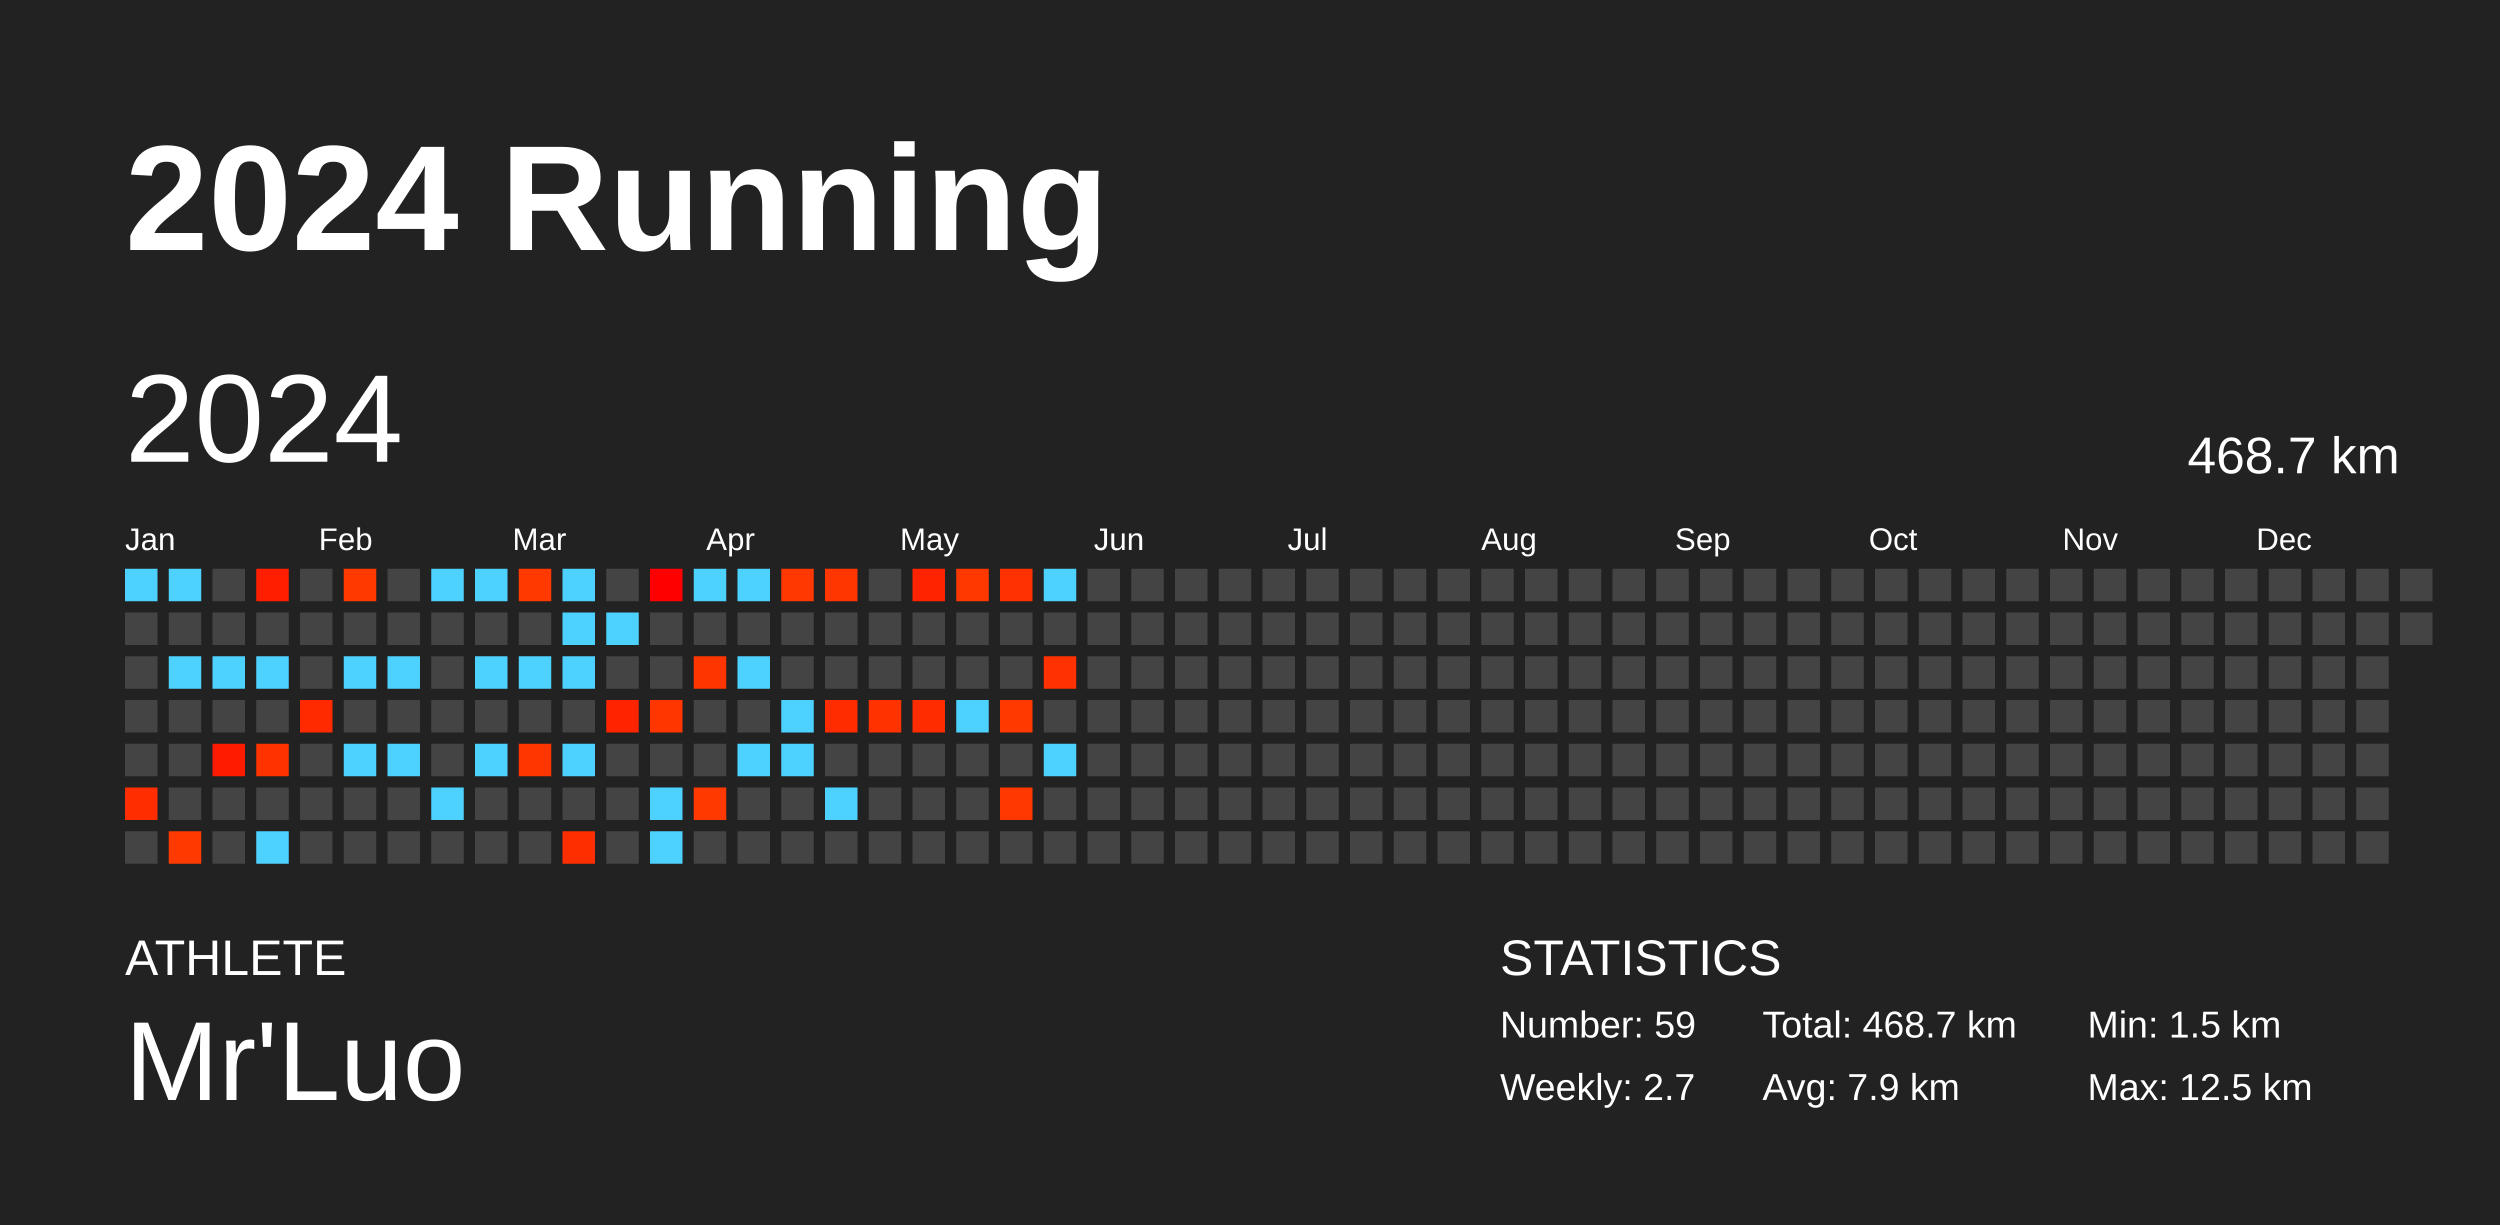
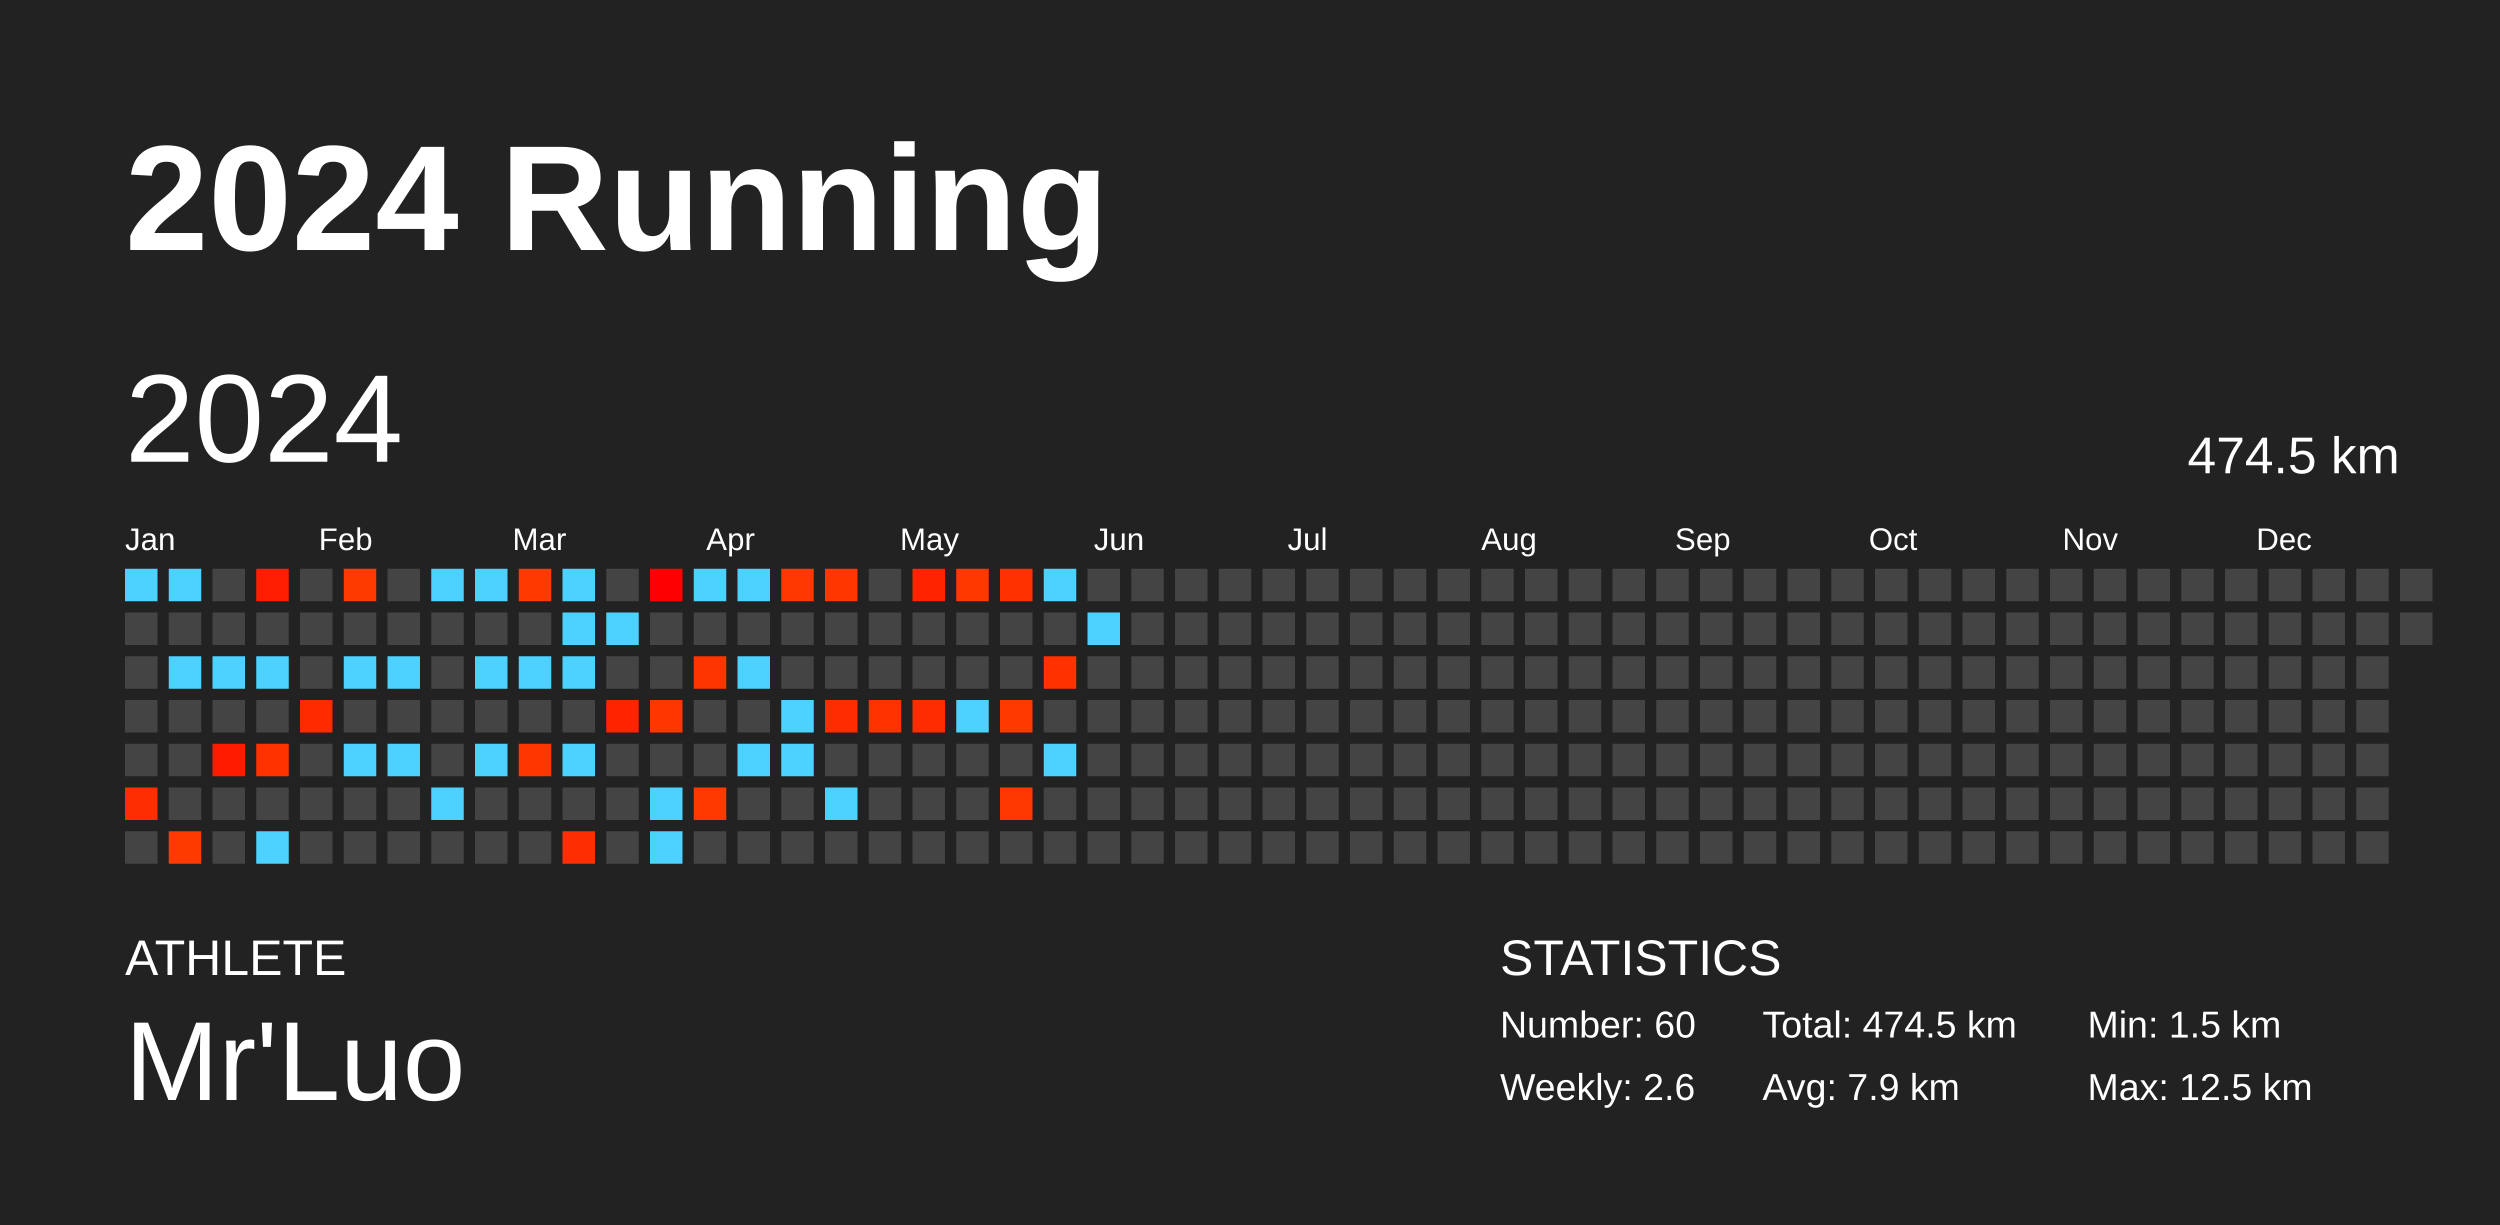
<svg xmlns="http://www.w3.org/2000/svg" baseProfile="full" height="98mm" version="1.1" viewBox="0,0,200,98" width="200mm">
  <defs />
  <rect fill="#222222" height="98" width="200" x="0" y="0" />
  <text fill="#FFFFFF" style="font-size:12px; font-family:Arial; font-weight:bold;" x="10" y="20">2024 Running</text>
  <text fill="#FFFFFF" style="font-size:4px; font-family:Arial" x="10" y="78">ATHLETE</text>
  <text fill="#FFFFFF" style="font-size:9px; font-family:Arial" x="10" y="88">Mr'Luo</text>
  <text fill="#FFFFFF" style="font-size:4px; font-family:Arial" x="120" y="78">STATISTICS</text>
-   <text fill="#FFFFFF" style="font-size:3px; font-family:Arial" x="120" y="83">Number: 59</text>
-   <text fill="#FFFFFF" style="font-size:3px; font-family:Arial" x="120" y="88">Weekly: 2.7</text>
-   <text fill="#FFFFFF" style="font-size:3px; font-family:Arial" x="141" y="83">Total: 468.7 km</text>
+   <text fill="#FFFFFF" style="font-size:3px; font-family:Arial" x="120" y="83">Number: 60</text>
+   <text fill="#FFFFFF" style="font-size:3px; font-family:Arial" x="120" y="88">Weekly: 2.6</text>
+   <text fill="#FFFFFF" style="font-size:3px; font-family:Arial" x="141" y="83">Total: 474.5 km</text>
  <text fill="#FFFFFF" style="font-size:3px; font-family:Arial" x="141" y="88">Avg: 7.9 km</text>
  <text fill="#FFFFFF" style="font-size:3px; font-family:Arial" x="167" y="83">Min: 1.5 km</text>
  <text fill="#FFFFFF" style="font-size:3px; font-family:Arial" x="167" y="88">Max: 12.5 km</text>
  <text dominant-baseline="hanging" fill="#FFFFFF" style="font-size:10.0px; font-family:Arial;" x="10" y="30">2024</text>
-   <text dominant-baseline="hanging" fill="#FFFFFF" style="font-size:4.125px; font-family:Arial;" x="175" y="35">468.7 km</text>
+   <text dominant-baseline="hanging" fill="#FFFFFF" style="font-size:4.125px; font-family:Arial;" x="175" y="35">474.5 km</text>
  <text fill="#FFFFFF" style="font-size:2.5px; font-family:Arial" x="10.0" y="44">Jan</text>
  <text fill="#FFFFFF" style="font-size:2.5px; font-family:Arial" x="25.5" y="44">Feb</text>
  <text fill="#FFFFFF" style="font-size:2.5px; font-family:Arial" x="41.0" y="44">Mar</text>
  <text fill="#FFFFFF" style="font-size:2.5px; font-family:Arial" x="56.5" y="44">Apr</text>
  <text fill="#FFFFFF" style="font-size:2.5px; font-family:Arial" x="72.0" y="44">May</text>
  <text fill="#FFFFFF" style="font-size:2.5px; font-family:Arial" x="87.5" y="44">Jun</text>
  <text fill="#FFFFFF" style="font-size:2.5px; font-family:Arial" x="103.0" y="44">Jul</text>
  <text fill="#FFFFFF" style="font-size:2.5px; font-family:Arial" x="118.5" y="44">Aug</text>
  <text fill="#FFFFFF" style="font-size:2.5px; font-family:Arial" x="134.0" y="44">Sep</text>
  <text fill="#FFFFFF" style="font-size:2.5px; font-family:Arial" x="149.5" y="44">Oct</text>
  <text fill="#FFFFFF" style="font-size:2.5px; font-family:Arial" x="165.0" y="44">Nov</text>
  <text fill="#FFFFFF" style="font-size:2.5px; font-family:Arial" x="180.5" y="44">Dec</text>
  <rect fill="#4dd2ff" height="2.6" width="2.6" x="10.0" y="45.5" />
  <rect fill="#444444" height="2.6" width="2.6" x="10.0" y="49.0" />
  <rect fill="#444444" height="2.6" width="2.6" x="10.0" y="52.5" />
  <rect fill="#444444" height="2.6" width="2.6" x="10.0" y="56.0" />
  <rect fill="#444444" height="2.6" width="2.6" x="10.0" y="59.5" />
  <rect fill="#ff2d00" height="2.6" width="2.6" x="10.0" y="63.0" />
  <rect fill="#444444" height="2.6" width="2.6" x="10.0" y="66.5" />
  <rect fill="#4dd2ff" height="2.6" width="2.6" x="13.5" y="45.5" />
  <rect fill="#444444" height="2.6" width="2.6" x="13.5" y="49.0" />
  <rect fill="#4dd2ff" height="2.6" width="2.6" x="13.5" y="52.5" />
  <rect fill="#444444" height="2.6" width="2.6" x="13.5" y="56.0" />
  <rect fill="#444444" height="2.6" width="2.6" x="13.5" y="59.5" />
  <rect fill="#444444" height="2.6" width="2.6" x="13.5" y="63.0" />
  <rect fill="#ff3a00" height="2.6" width="2.6" x="13.5" y="66.5" />
  <rect fill="#444444" height="2.6" width="2.6" x="17.0" y="45.5" />
  <rect fill="#444444" height="2.6" width="2.6" x="17.0" y="49.0" />
  <rect fill="#4dd2ff" height="2.6" width="2.6" x="17.0" y="52.5" />
  <rect fill="#444444" height="2.6" width="2.6" x="17.0" y="56.0" />
  <rect fill="#ff1b00" height="2.6" width="2.6" x="17.0" y="59.5" />
  <rect fill="#444444" height="2.6" width="2.6" x="17.0" y="63.0" />
  <rect fill="#444444" height="2.6" width="2.6" x="17.0" y="66.5" />
  <rect fill="#ff1e00" height="2.6" width="2.6" x="20.5" y="45.5" />
  <rect fill="#444444" height="2.6" width="2.6" x="20.5" y="49.0" />
  <rect fill="#4dd2ff" height="2.6" width="2.6" x="20.5" y="52.5" />
  <rect fill="#444444" height="2.6" width="2.6" x="20.5" y="56.0" />
  <rect fill="#ff3200" height="2.6" width="2.6" x="20.5" y="59.5" />
  <rect fill="#444444" height="2.6" width="2.6" x="20.5" y="63.0" />
  <rect fill="#4dd2ff" height="2.6" width="2.6" x="20.5" y="66.5" />
  <rect fill="#444444" height="2.6" width="2.6" x="24.0" y="45.5" />
  <rect fill="#444444" height="2.6" width="2.6" x="24.0" y="49.0" />
  <rect fill="#444444" height="2.6" width="2.6" x="24.0" y="52.5" />
  <rect fill="#ff2a00" height="2.6" width="2.6" x="24.0" y="56.0" />
  <rect fill="#444444" height="2.6" width="2.6" x="24.0" y="59.5" />
  <rect fill="#444444" height="2.6" width="2.6" x="24.0" y="63.0" />
  <rect fill="#444444" height="2.6" width="2.6" x="24.0" y="66.5" />
  <rect fill="#ff3a00" height="2.6" width="2.6" x="27.5" y="45.5" />
  <rect fill="#444444" height="2.6" width="2.6" x="27.5" y="49.0" />
  <rect fill="#4dd2ff" height="2.6" width="2.6" x="27.5" y="52.5" />
  <rect fill="#444444" height="2.6" width="2.6" x="27.5" y="56.0" />
  <rect fill="#4dd2ff" height="2.6" width="2.6" x="27.5" y="59.5" />
  <rect fill="#444444" height="2.6" width="2.6" x="27.5" y="63.0" />
  <rect fill="#444444" height="2.6" width="2.6" x="27.5" y="66.5" />
  <rect fill="#444444" height="2.6" width="2.6" x="31.0" y="45.5" />
  <rect fill="#444444" height="2.6" width="2.6" x="31.0" y="49.0" />
  <rect fill="#4dd2ff" height="2.6" width="2.6" x="31.0" y="52.5" />
  <rect fill="#444444" height="2.6" width="2.6" x="31.0" y="56.0" />
  <rect fill="#4dd2ff" height="2.6" width="2.6" x="31.0" y="59.5" />
  <rect fill="#444444" height="2.6" width="2.6" x="31.0" y="63.0" />
  <rect fill="#444444" height="2.6" width="2.6" x="31.0" y="66.5" />
  <rect fill="#4dd2ff" height="2.6" width="2.6" x="34.5" y="45.5" />
  <rect fill="#444444" height="2.6" width="2.6" x="34.5" y="49.0" />
  <rect fill="#444444" height="2.6" width="2.6" x="34.5" y="52.5" />
  <rect fill="#444444" height="2.6" width="2.6" x="34.5" y="56.0" />
  <rect fill="#444444" height="2.6" width="2.6" x="34.5" y="59.5" />
  <rect fill="#4dd2ff" height="2.6" width="2.6" x="34.5" y="63.0" />
  <rect fill="#444444" height="2.6" width="2.6" x="34.5" y="66.5" />
  <rect fill="#4dd2ff" height="2.6" width="2.6" x="38.0" y="45.5" />
  <rect fill="#444444" height="2.6" width="2.6" x="38.0" y="49.0" />
  <rect fill="#4dd2ff" height="2.6" width="2.6" x="38.0" y="52.5" />
  <rect fill="#444444" height="2.6" width="2.6" x="38.0" y="56.0" />
  <rect fill="#4dd2ff" height="2.6" width="2.6" x="38.0" y="59.5" />
  <rect fill="#444444" height="2.6" width="2.6" x="38.0" y="63.0" />
  <rect fill="#444444" height="2.6" width="2.6" x="38.0" y="66.5" />
  <rect fill="#ff3900" height="2.6" width="2.6" x="41.5" y="45.5" />
  <rect fill="#444444" height="2.6" width="2.6" x="41.5" y="49.0" />
  <rect fill="#4dd2ff" height="2.6" width="2.6" x="41.5" y="52.5" />
  <rect fill="#444444" height="2.6" width="2.6" x="41.5" y="56.0" />
  <rect fill="#ff3600" height="2.6" width="2.6" x="41.5" y="59.5" />
  <rect fill="#444444" height="2.6" width="2.6" x="41.5" y="63.0" />
  <rect fill="#444444" height="2.6" width="2.6" x="41.5" y="66.5" />
  <rect fill="#4dd2ff" height="2.6" width="2.6" x="45.0" y="45.5" />
  <rect fill="#4dd2ff" height="2.6" width="2.6" x="45.0" y="49.0" />
  <rect fill="#4dd2ff" height="2.6" width="2.6" x="45.0" y="52.5" />
  <rect fill="#444444" height="2.6" width="2.6" x="45.0" y="56.0" />
  <rect fill="#4dd2ff" height="2.6" width="2.6" x="45.0" y="59.5" />
  <rect fill="#444444" height="2.6" width="2.6" x="45.0" y="63.0" />
  <rect fill="#ff2e00" height="2.6" width="2.6" x="45.0" y="66.5" />
  <rect fill="#444444" height="2.6" width="2.6" x="48.5" y="45.5" />
  <rect fill="#4dd2ff" height="2.6" width="2.6" x="48.5" y="49.0" />
  <rect fill="#444444" height="2.6" width="2.6" x="48.5" y="52.5" />
  <rect fill="#ff2400" height="2.6" width="2.6" x="48.5" y="56.0" />
  <rect fill="#444444" height="2.6" width="2.6" x="48.5" y="59.5" />
  <rect fill="#444444" height="2.6" width="2.6" x="48.5" y="63.0" />
  <rect fill="#444444" height="2.6" width="2.6" x="48.5" y="66.5" />
  <rect fill="#ff0000" height="2.6" width="2.6" x="52.0" y="45.5" />
  <rect fill="#444444" height="2.6" width="2.6" x="52.0" y="49.0" />
  <rect fill="#444444" height="2.6" width="2.6" x="52.0" y="52.5" />
  <rect fill="#ff3600" height="2.6" width="2.6" x="52.0" y="56.0" />
  <rect fill="#444444" height="2.6" width="2.6" x="52.0" y="59.5" />
  <rect fill="#4dd2ff" height="2.6" width="2.6" x="52.0" y="63.0" />
  <rect fill="#4dd2ff" height="2.6" width="2.6" x="52.0" y="66.5" />
  <rect fill="#4dd2ff" height="2.6" width="2.6" x="55.5" y="45.5" />
  <rect fill="#444444" height="2.6" width="2.6" x="55.5" y="49.0" />
  <rect fill="#ff3500" height="2.6" width="2.6" x="55.5" y="52.5" />
  <rect fill="#444444" height="2.6" width="2.6" x="55.5" y="56.0" />
  <rect fill="#444444" height="2.6" width="2.6" x="55.5" y="59.5" />
  <rect fill="#ff3900" height="2.6" width="2.6" x="55.5" y="63.0" />
  <rect fill="#444444" height="2.6" width="2.6" x="55.5" y="66.5" />
  <rect fill="#4dd2ff" height="2.6" width="2.6" x="59.0" y="45.5" />
  <rect fill="#444444" height="2.6" width="2.6" x="59.0" y="49.0" />
  <rect fill="#4dd2ff" height="2.6" width="2.6" x="59.0" y="52.5" />
  <rect fill="#444444" height="2.6" width="2.6" x="59.0" y="56.0" />
  <rect fill="#4dd2ff" height="2.6" width="2.6" x="59.0" y="59.5" />
  <rect fill="#444444" height="2.6" width="2.6" x="59.0" y="63.0" />
  <rect fill="#444444" height="2.6" width="2.6" x="59.0" y="66.5" />
  <rect fill="#ff3700" height="2.6" width="2.6" x="62.5" y="45.5" />
  <rect fill="#444444" height="2.6" width="2.6" x="62.5" y="49.0" />
  <rect fill="#444444" height="2.6" width="2.6" x="62.5" y="52.5" />
  <rect fill="#4dd2ff" height="2.6" width="2.6" x="62.5" y="56.0" />
  <rect fill="#4dd2ff" height="2.6" width="2.6" x="62.5" y="59.5" />
  <rect fill="#444444" height="2.6" width="2.6" x="62.5" y="63.0" />
  <rect fill="#444444" height="2.6" width="2.6" x="62.5" y="66.5" />
  <rect fill="#ff3600" height="2.6" width="2.6" x="66.0" y="45.5" />
  <rect fill="#444444" height="2.6" width="2.6" x="66.0" y="49.0" />
  <rect fill="#444444" height="2.6" width="2.6" x="66.0" y="52.5" />
  <rect fill="#ff2c00" height="2.6" width="2.6" x="66.0" y="56.0" />
  <rect fill="#444444" height="2.6" width="2.6" x="66.0" y="59.5" />
  <rect fill="#4dd2ff" height="2.6" width="2.6" x="66.0" y="63.0" />
  <rect fill="#444444" height="2.6" width="2.6" x="66.0" y="66.5" />
  <rect fill="#444444" height="2.6" width="2.6" x="69.5" y="45.5" />
  <rect fill="#444444" height="2.6" width="2.6" x="69.5" y="49.0" />
  <rect fill="#444444" height="2.6" width="2.6" x="69.5" y="52.5" />
  <rect fill="#ff3200" height="2.6" width="2.6" x="69.5" y="56.0" />
  <rect fill="#444444" height="2.6" width="2.6" x="69.5" y="59.5" />
  <rect fill="#444444" height="2.6" width="2.6" x="69.5" y="63.0" />
  <rect fill="#444444" height="2.6" width="2.6" x="69.5" y="66.5" />
  <rect fill="#ff2300" height="2.6" width="2.6" x="73.0" y="45.5" />
  <rect fill="#444444" height="2.6" width="2.6" x="73.0" y="49.0" />
  <rect fill="#444444" height="2.6" width="2.6" x="73.0" y="52.5" />
  <rect fill="#ff2c00" height="2.6" width="2.6" x="73.0" y="56.0" />
  <rect fill="#444444" height="2.6" width="2.6" x="73.0" y="59.5" />
  <rect fill="#444444" height="2.6" width="2.6" x="73.0" y="63.0" />
  <rect fill="#444444" height="2.6" width="2.6" x="73.0" y="66.5" />
  <rect fill="#ff3800" height="2.6" width="2.6" x="76.5" y="45.5" />
  <rect fill="#444444" height="2.6" width="2.6" x="76.5" y="49.0" />
  <rect fill="#444444" height="2.6" width="2.6" x="76.5" y="52.5" />
  <rect fill="#4dd2ff" height="2.6" width="2.6" x="76.5" y="56.0" />
  <rect fill="#444444" height="2.6" width="2.6" x="76.5" y="59.5" />
  <rect fill="#444444" height="2.6" width="2.6" x="76.5" y="63.0" />
  <rect fill="#444444" height="2.6" width="2.6" x="76.5" y="66.5" />
  <rect fill="#ff3100" height="2.6" width="2.6" x="80.0" y="45.5" />
  <rect fill="#444444" height="2.6" width="2.6" x="80.0" y="49.0" />
  <rect fill="#444444" height="2.6" width="2.6" x="80.0" y="52.5" />
  <rect fill="#ff3900" height="2.6" width="2.6" x="80.0" y="56.0" />
  <rect fill="#444444" height="2.6" width="2.6" x="80.0" y="59.5" />
  <rect fill="#ff3700" height="2.6" width="2.6" x="80.0" y="63.0" />
  <rect fill="#444444" height="2.6" width="2.6" x="80.0" y="66.5" />
  <rect fill="#4dd2ff" height="2.6" width="2.6" x="83.5" y="45.5" />
  <rect fill="#444444" height="2.6" width="2.6" x="83.5" y="49.0" />
  <rect fill="#ff3100" height="2.6" width="2.6" x="83.5" y="52.5" />
  <rect fill="#444444" height="2.6" width="2.6" x="83.5" y="56.0" />
  <rect fill="#4dd2ff" height="2.6" width="2.6" x="83.5" y="59.5" />
  <rect fill="#444444" height="2.6" width="2.6" x="83.5" y="63.0" />
  <rect fill="#444444" height="2.6" width="2.6" x="83.5" y="66.5" />
  <rect fill="#444444" height="2.6" width="2.6" x="87.0" y="45.5" />
-   <rect fill="#444444" height="2.6" width="2.6" x="87.0" y="49.0" />
+   <rect fill="#4dd2ff" height="2.6" width="2.6" x="87.0" y="49.0" />
  <rect fill="#444444" height="2.6" width="2.6" x="87.0" y="52.5" />
  <rect fill="#444444" height="2.6" width="2.6" x="87.0" y="56.0" />
  <rect fill="#444444" height="2.6" width="2.6" x="87.0" y="59.5" />
  <rect fill="#444444" height="2.6" width="2.6" x="87.0" y="63.0" />
  <rect fill="#444444" height="2.6" width="2.6" x="87.0" y="66.5" />
  <rect fill="#444444" height="2.6" width="2.6" x="90.5" y="45.5" />
  <rect fill="#444444" height="2.6" width="2.6" x="90.5" y="49.0" />
  <rect fill="#444444" height="2.6" width="2.6" x="90.5" y="52.5" />
  <rect fill="#444444" height="2.6" width="2.6" x="90.5" y="56.0" />
  <rect fill="#444444" height="2.6" width="2.6" x="90.5" y="59.5" />
  <rect fill="#444444" height="2.6" width="2.6" x="90.5" y="63.0" />
  <rect fill="#444444" height="2.6" width="2.6" x="90.5" y="66.5" />
  <rect fill="#444444" height="2.6" width="2.6" x="94.0" y="45.5" />
  <rect fill="#444444" height="2.6" width="2.6" x="94.0" y="49.0" />
  <rect fill="#444444" height="2.6" width="2.6" x="94.0" y="52.5" />
  <rect fill="#444444" height="2.6" width="2.6" x="94.0" y="56.0" />
  <rect fill="#444444" height="2.6" width="2.6" x="94.0" y="59.5" />
  <rect fill="#444444" height="2.6" width="2.6" x="94.0" y="63.0" />
  <rect fill="#444444" height="2.6" width="2.6" x="94.0" y="66.5" />
  <rect fill="#444444" height="2.6" width="2.6" x="97.5" y="45.5" />
  <rect fill="#444444" height="2.6" width="2.6" x="97.5" y="49.0" />
  <rect fill="#444444" height="2.6" width="2.6" x="97.5" y="52.5" />
  <rect fill="#444444" height="2.6" width="2.6" x="97.5" y="56.0" />
  <rect fill="#444444" height="2.6" width="2.6" x="97.5" y="59.5" />
  <rect fill="#444444" height="2.6" width="2.6" x="97.5" y="63.0" />
  <rect fill="#444444" height="2.6" width="2.6" x="97.5" y="66.5" />
  <rect fill="#444444" height="2.6" width="2.6" x="101.0" y="45.5" />
  <rect fill="#444444" height="2.6" width="2.6" x="101.0" y="49.0" />
  <rect fill="#444444" height="2.6" width="2.6" x="101.0" y="52.5" />
  <rect fill="#444444" height="2.6" width="2.6" x="101.0" y="56.0" />
  <rect fill="#444444" height="2.6" width="2.6" x="101.0" y="59.5" />
  <rect fill="#444444" height="2.6" width="2.6" x="101.0" y="63.0" />
  <rect fill="#444444" height="2.6" width="2.6" x="101.0" y="66.5" />
  <rect fill="#444444" height="2.6" width="2.6" x="104.5" y="45.5" />
  <rect fill="#444444" height="2.6" width="2.6" x="104.5" y="49.0" />
  <rect fill="#444444" height="2.6" width="2.6" x="104.5" y="52.5" />
  <rect fill="#444444" height="2.6" width="2.6" x="104.5" y="56.0" />
  <rect fill="#444444" height="2.6" width="2.6" x="104.5" y="59.5" />
  <rect fill="#444444" height="2.6" width="2.6" x="104.5" y="63.0" />
  <rect fill="#444444" height="2.6" width="2.6" x="104.5" y="66.5" />
  <rect fill="#444444" height="2.6" width="2.6" x="108.0" y="45.5" />
  <rect fill="#444444" height="2.6" width="2.6" x="108.0" y="49.0" />
  <rect fill="#444444" height="2.6" width="2.6" x="108.0" y="52.5" />
  <rect fill="#444444" height="2.6" width="2.6" x="108.0" y="56.0" />
  <rect fill="#444444" height="2.6" width="2.6" x="108.0" y="59.5" />
  <rect fill="#444444" height="2.6" width="2.6" x="108.0" y="63.0" />
  <rect fill="#444444" height="2.6" width="2.6" x="108.0" y="66.5" />
  <rect fill="#444444" height="2.6" width="2.6" x="111.5" y="45.5" />
  <rect fill="#444444" height="2.6" width="2.6" x="111.5" y="49.0" />
  <rect fill="#444444" height="2.6" width="2.6" x="111.5" y="52.5" />
  <rect fill="#444444" height="2.6" width="2.6" x="111.5" y="56.0" />
  <rect fill="#444444" height="2.6" width="2.6" x="111.5" y="59.5" />
  <rect fill="#444444" height="2.6" width="2.6" x="111.5" y="63.0" />
  <rect fill="#444444" height="2.6" width="2.6" x="111.5" y="66.5" />
  <rect fill="#444444" height="2.6" width="2.6" x="115.0" y="45.5" />
  <rect fill="#444444" height="2.6" width="2.6" x="115.0" y="49.0" />
  <rect fill="#444444" height="2.6" width="2.6" x="115.0" y="52.5" />
  <rect fill="#444444" height="2.6" width="2.6" x="115.0" y="56.0" />
  <rect fill="#444444" height="2.6" width="2.6" x="115.0" y="59.5" />
  <rect fill="#444444" height="2.6" width="2.6" x="115.0" y="63.0" />
  <rect fill="#444444" height="2.6" width="2.6" x="115.0" y="66.5" />
  <rect fill="#444444" height="2.6" width="2.6" x="118.5" y="45.5" />
  <rect fill="#444444" height="2.6" width="2.6" x="118.5" y="49.0" />
  <rect fill="#444444" height="2.6" width="2.6" x="118.5" y="52.5" />
  <rect fill="#444444" height="2.6" width="2.6" x="118.5" y="56.0" />
  <rect fill="#444444" height="2.6" width="2.6" x="118.5" y="59.5" />
  <rect fill="#444444" height="2.6" width="2.6" x="118.5" y="63.0" />
  <rect fill="#444444" height="2.6" width="2.6" x="118.5" y="66.5" />
  <rect fill="#444444" height="2.6" width="2.6" x="122.0" y="45.5" />
  <rect fill="#444444" height="2.6" width="2.6" x="122.0" y="49.0" />
  <rect fill="#444444" height="2.6" width="2.6" x="122.0" y="52.5" />
  <rect fill="#444444" height="2.6" width="2.6" x="122.0" y="56.0" />
  <rect fill="#444444" height="2.6" width="2.6" x="122.0" y="59.5" />
  <rect fill="#444444" height="2.6" width="2.6" x="122.0" y="63.0" />
  <rect fill="#444444" height="2.6" width="2.6" x="122.0" y="66.5" />
  <rect fill="#444444" height="2.6" width="2.6" x="125.5" y="45.5" />
  <rect fill="#444444" height="2.6" width="2.6" x="125.5" y="49.0" />
  <rect fill="#444444" height="2.6" width="2.6" x="125.5" y="52.5" />
  <rect fill="#444444" height="2.6" width="2.6" x="125.5" y="56.0" />
  <rect fill="#444444" height="2.6" width="2.6" x="125.5" y="59.5" />
  <rect fill="#444444" height="2.6" width="2.6" x="125.5" y="63.0" />
  <rect fill="#444444" height="2.6" width="2.6" x="125.5" y="66.5" />
  <rect fill="#444444" height="2.6" width="2.6" x="129.0" y="45.5" />
  <rect fill="#444444" height="2.6" width="2.6" x="129.0" y="49.0" />
  <rect fill="#444444" height="2.6" width="2.6" x="129.0" y="52.5" />
  <rect fill="#444444" height="2.6" width="2.6" x="129.0" y="56.0" />
  <rect fill="#444444" height="2.6" width="2.6" x="129.0" y="59.5" />
  <rect fill="#444444" height="2.6" width="2.6" x="129.0" y="63.0" />
  <rect fill="#444444" height="2.6" width="2.6" x="129.0" y="66.5" />
  <rect fill="#444444" height="2.6" width="2.6" x="132.5" y="45.5" />
  <rect fill="#444444" height="2.6" width="2.6" x="132.5" y="49.0" />
  <rect fill="#444444" height="2.6" width="2.6" x="132.5" y="52.5" />
  <rect fill="#444444" height="2.6" width="2.6" x="132.5" y="56.0" />
  <rect fill="#444444" height="2.6" width="2.6" x="132.5" y="59.5" />
  <rect fill="#444444" height="2.6" width="2.6" x="132.5" y="63.0" />
  <rect fill="#444444" height="2.6" width="2.6" x="132.5" y="66.5" />
  <rect fill="#444444" height="2.6" width="2.6" x="136.0" y="45.5" />
  <rect fill="#444444" height="2.6" width="2.6" x="136.0" y="49.0" />
  <rect fill="#444444" height="2.6" width="2.6" x="136.0" y="52.5" />
  <rect fill="#444444" height="2.6" width="2.6" x="136.0" y="56.0" />
  <rect fill="#444444" height="2.6" width="2.6" x="136.0" y="59.5" />
  <rect fill="#444444" height="2.6" width="2.6" x="136.0" y="63.0" />
  <rect fill="#444444" height="2.6" width="2.6" x="136.0" y="66.5" />
  <rect fill="#444444" height="2.6" width="2.6" x="139.5" y="45.5" />
  <rect fill="#444444" height="2.6" width="2.6" x="139.5" y="49.0" />
  <rect fill="#444444" height="2.6" width="2.6" x="139.5" y="52.5" />
  <rect fill="#444444" height="2.6" width="2.6" x="139.5" y="56.0" />
  <rect fill="#444444" height="2.6" width="2.6" x="139.5" y="59.5" />
  <rect fill="#444444" height="2.6" width="2.6" x="139.5" y="63.0" />
  <rect fill="#444444" height="2.6" width="2.6" x="139.5" y="66.5" />
  <rect fill="#444444" height="2.6" width="2.6" x="143.0" y="45.5" />
  <rect fill="#444444" height="2.6" width="2.6" x="143.0" y="49.0" />
  <rect fill="#444444" height="2.6" width="2.6" x="143.0" y="52.5" />
  <rect fill="#444444" height="2.6" width="2.6" x="143.0" y="56.0" />
  <rect fill="#444444" height="2.6" width="2.6" x="143.0" y="59.5" />
  <rect fill="#444444" height="2.6" width="2.6" x="143.0" y="63.0" />
  <rect fill="#444444" height="2.6" width="2.6" x="143.0" y="66.5" />
  <rect fill="#444444" height="2.6" width="2.6" x="146.5" y="45.5" />
  <rect fill="#444444" height="2.6" width="2.6" x="146.5" y="49.0" />
  <rect fill="#444444" height="2.6" width="2.6" x="146.5" y="52.5" />
  <rect fill="#444444" height="2.6" width="2.6" x="146.5" y="56.0" />
  <rect fill="#444444" height="2.6" width="2.6" x="146.5" y="59.5" />
  <rect fill="#444444" height="2.6" width="2.6" x="146.5" y="63.0" />
  <rect fill="#444444" height="2.6" width="2.6" x="146.5" y="66.5" />
  <rect fill="#444444" height="2.6" width="2.6" x="150.0" y="45.5" />
  <rect fill="#444444" height="2.6" width="2.6" x="150.0" y="49.0" />
  <rect fill="#444444" height="2.6" width="2.6" x="150.0" y="52.5" />
  <rect fill="#444444" height="2.6" width="2.6" x="150.0" y="56.0" />
  <rect fill="#444444" height="2.6" width="2.6" x="150.0" y="59.5" />
  <rect fill="#444444" height="2.6" width="2.6" x="150.0" y="63.0" />
  <rect fill="#444444" height="2.6" width="2.6" x="150.0" y="66.5" />
  <rect fill="#444444" height="2.6" width="2.6" x="153.5" y="45.5" />
  <rect fill="#444444" height="2.6" width="2.6" x="153.5" y="49.0" />
  <rect fill="#444444" height="2.6" width="2.6" x="153.5" y="52.5" />
  <rect fill="#444444" height="2.6" width="2.6" x="153.5" y="56.0" />
  <rect fill="#444444" height="2.6" width="2.6" x="153.5" y="59.5" />
  <rect fill="#444444" height="2.6" width="2.6" x="153.5" y="63.0" />
  <rect fill="#444444" height="2.6" width="2.6" x="153.5" y="66.5" />
  <rect fill="#444444" height="2.6" width="2.6" x="157.0" y="45.5" />
  <rect fill="#444444" height="2.6" width="2.6" x="157.0" y="49.0" />
  <rect fill="#444444" height="2.6" width="2.6" x="157.0" y="52.5" />
  <rect fill="#444444" height="2.6" width="2.6" x="157.0" y="56.0" />
  <rect fill="#444444" height="2.6" width="2.6" x="157.0" y="59.5" />
  <rect fill="#444444" height="2.6" width="2.6" x="157.0" y="63.0" />
  <rect fill="#444444" height="2.6" width="2.6" x="157.0" y="66.5" />
  <rect fill="#444444" height="2.6" width="2.6" x="160.5" y="45.5" />
  <rect fill="#444444" height="2.6" width="2.6" x="160.5" y="49.0" />
  <rect fill="#444444" height="2.6" width="2.6" x="160.5" y="52.5" />
  <rect fill="#444444" height="2.6" width="2.6" x="160.5" y="56.0" />
  <rect fill="#444444" height="2.6" width="2.6" x="160.5" y="59.5" />
  <rect fill="#444444" height="2.6" width="2.6" x="160.5" y="63.0" />
  <rect fill="#444444" height="2.6" width="2.6" x="160.5" y="66.5" />
  <rect fill="#444444" height="2.6" width="2.6" x="164.0" y="45.5" />
  <rect fill="#444444" height="2.6" width="2.6" x="164.0" y="49.0" />
  <rect fill="#444444" height="2.6" width="2.6" x="164.0" y="52.5" />
  <rect fill="#444444" height="2.6" width="2.6" x="164.0" y="56.0" />
  <rect fill="#444444" height="2.6" width="2.6" x="164.0" y="59.5" />
  <rect fill="#444444" height="2.6" width="2.6" x="164.0" y="63.0" />
  <rect fill="#444444" height="2.6" width="2.6" x="164.0" y="66.5" />
  <rect fill="#444444" height="2.6" width="2.6" x="167.5" y="45.5" />
  <rect fill="#444444" height="2.6" width="2.6" x="167.5" y="49.0" />
  <rect fill="#444444" height="2.6" width="2.6" x="167.5" y="52.5" />
  <rect fill="#444444" height="2.6" width="2.6" x="167.5" y="56.0" />
  <rect fill="#444444" height="2.6" width="2.6" x="167.5" y="59.5" />
  <rect fill="#444444" height="2.6" width="2.6" x="167.5" y="63.0" />
  <rect fill="#444444" height="2.6" width="2.6" x="167.5" y="66.5" />
  <rect fill="#444444" height="2.6" width="2.6" x="171.0" y="45.5" />
  <rect fill="#444444" height="2.6" width="2.6" x="171.0" y="49.0" />
  <rect fill="#444444" height="2.6" width="2.6" x="171.0" y="52.5" />
  <rect fill="#444444" height="2.6" width="2.6" x="171.0" y="56.0" />
  <rect fill="#444444" height="2.6" width="2.6" x="171.0" y="59.5" />
  <rect fill="#444444" height="2.6" width="2.6" x="171.0" y="63.0" />
  <rect fill="#444444" height="2.6" width="2.6" x="171.0" y="66.5" />
  <rect fill="#444444" height="2.6" width="2.6" x="174.5" y="45.5" />
  <rect fill="#444444" height="2.6" width="2.6" x="174.5" y="49.0" />
  <rect fill="#444444" height="2.6" width="2.6" x="174.5" y="52.5" />
  <rect fill="#444444" height="2.6" width="2.6" x="174.5" y="56.0" />
  <rect fill="#444444" height="2.6" width="2.6" x="174.5" y="59.5" />
  <rect fill="#444444" height="2.6" width="2.6" x="174.5" y="63.0" />
  <rect fill="#444444" height="2.6" width="2.6" x="174.5" y="66.5" />
  <rect fill="#444444" height="2.6" width="2.6" x="178.0" y="45.5" />
  <rect fill="#444444" height="2.6" width="2.6" x="178.0" y="49.0" />
  <rect fill="#444444" height="2.6" width="2.6" x="178.0" y="52.5" />
  <rect fill="#444444" height="2.6" width="2.6" x="178.0" y="56.0" />
  <rect fill="#444444" height="2.6" width="2.6" x="178.0" y="59.5" />
  <rect fill="#444444" height="2.6" width="2.6" x="178.0" y="63.0" />
  <rect fill="#444444" height="2.6" width="2.6" x="178.0" y="66.5" />
  <rect fill="#444444" height="2.6" width="2.6" x="181.5" y="45.5" />
  <rect fill="#444444" height="2.6" width="2.6" x="181.5" y="49.0" />
  <rect fill="#444444" height="2.6" width="2.6" x="181.5" y="52.5" />
  <rect fill="#444444" height="2.6" width="2.6" x="181.5" y="56.0" />
  <rect fill="#444444" height="2.6" width="2.6" x="181.5" y="59.5" />
  <rect fill="#444444" height="2.6" width="2.6" x="181.5" y="63.0" />
  <rect fill="#444444" height="2.6" width="2.6" x="181.5" y="66.5" />
  <rect fill="#444444" height="2.6" width="2.6" x="185.0" y="45.5" />
  <rect fill="#444444" height="2.6" width="2.6" x="185.0" y="49.0" />
  <rect fill="#444444" height="2.6" width="2.6" x="185.0" y="52.5" />
  <rect fill="#444444" height="2.6" width="2.6" x="185.0" y="56.0" />
  <rect fill="#444444" height="2.6" width="2.6" x="185.0" y="59.5" />
  <rect fill="#444444" height="2.6" width="2.6" x="185.0" y="63.0" />
  <rect fill="#444444" height="2.6" width="2.6" x="185.0" y="66.5" />
  <rect fill="#444444" height="2.6" width="2.6" x="188.5" y="45.5" />
  <rect fill="#444444" height="2.6" width="2.6" x="188.5" y="49.0" />
  <rect fill="#444444" height="2.6" width="2.6" x="188.5" y="52.5" />
  <rect fill="#444444" height="2.6" width="2.6" x="188.5" y="56.0" />
  <rect fill="#444444" height="2.6" width="2.6" x="188.5" y="59.5" />
  <rect fill="#444444" height="2.6" width="2.6" x="188.5" y="63.0" />
  <rect fill="#444444" height="2.6" width="2.6" x="188.5" y="66.5" />
  <rect fill="#444444" height="2.6" width="2.6" x="192.0" y="45.5" />
  <rect fill="#444444" height="2.6" width="2.6" x="192.0" y="49.0" />
</svg>
